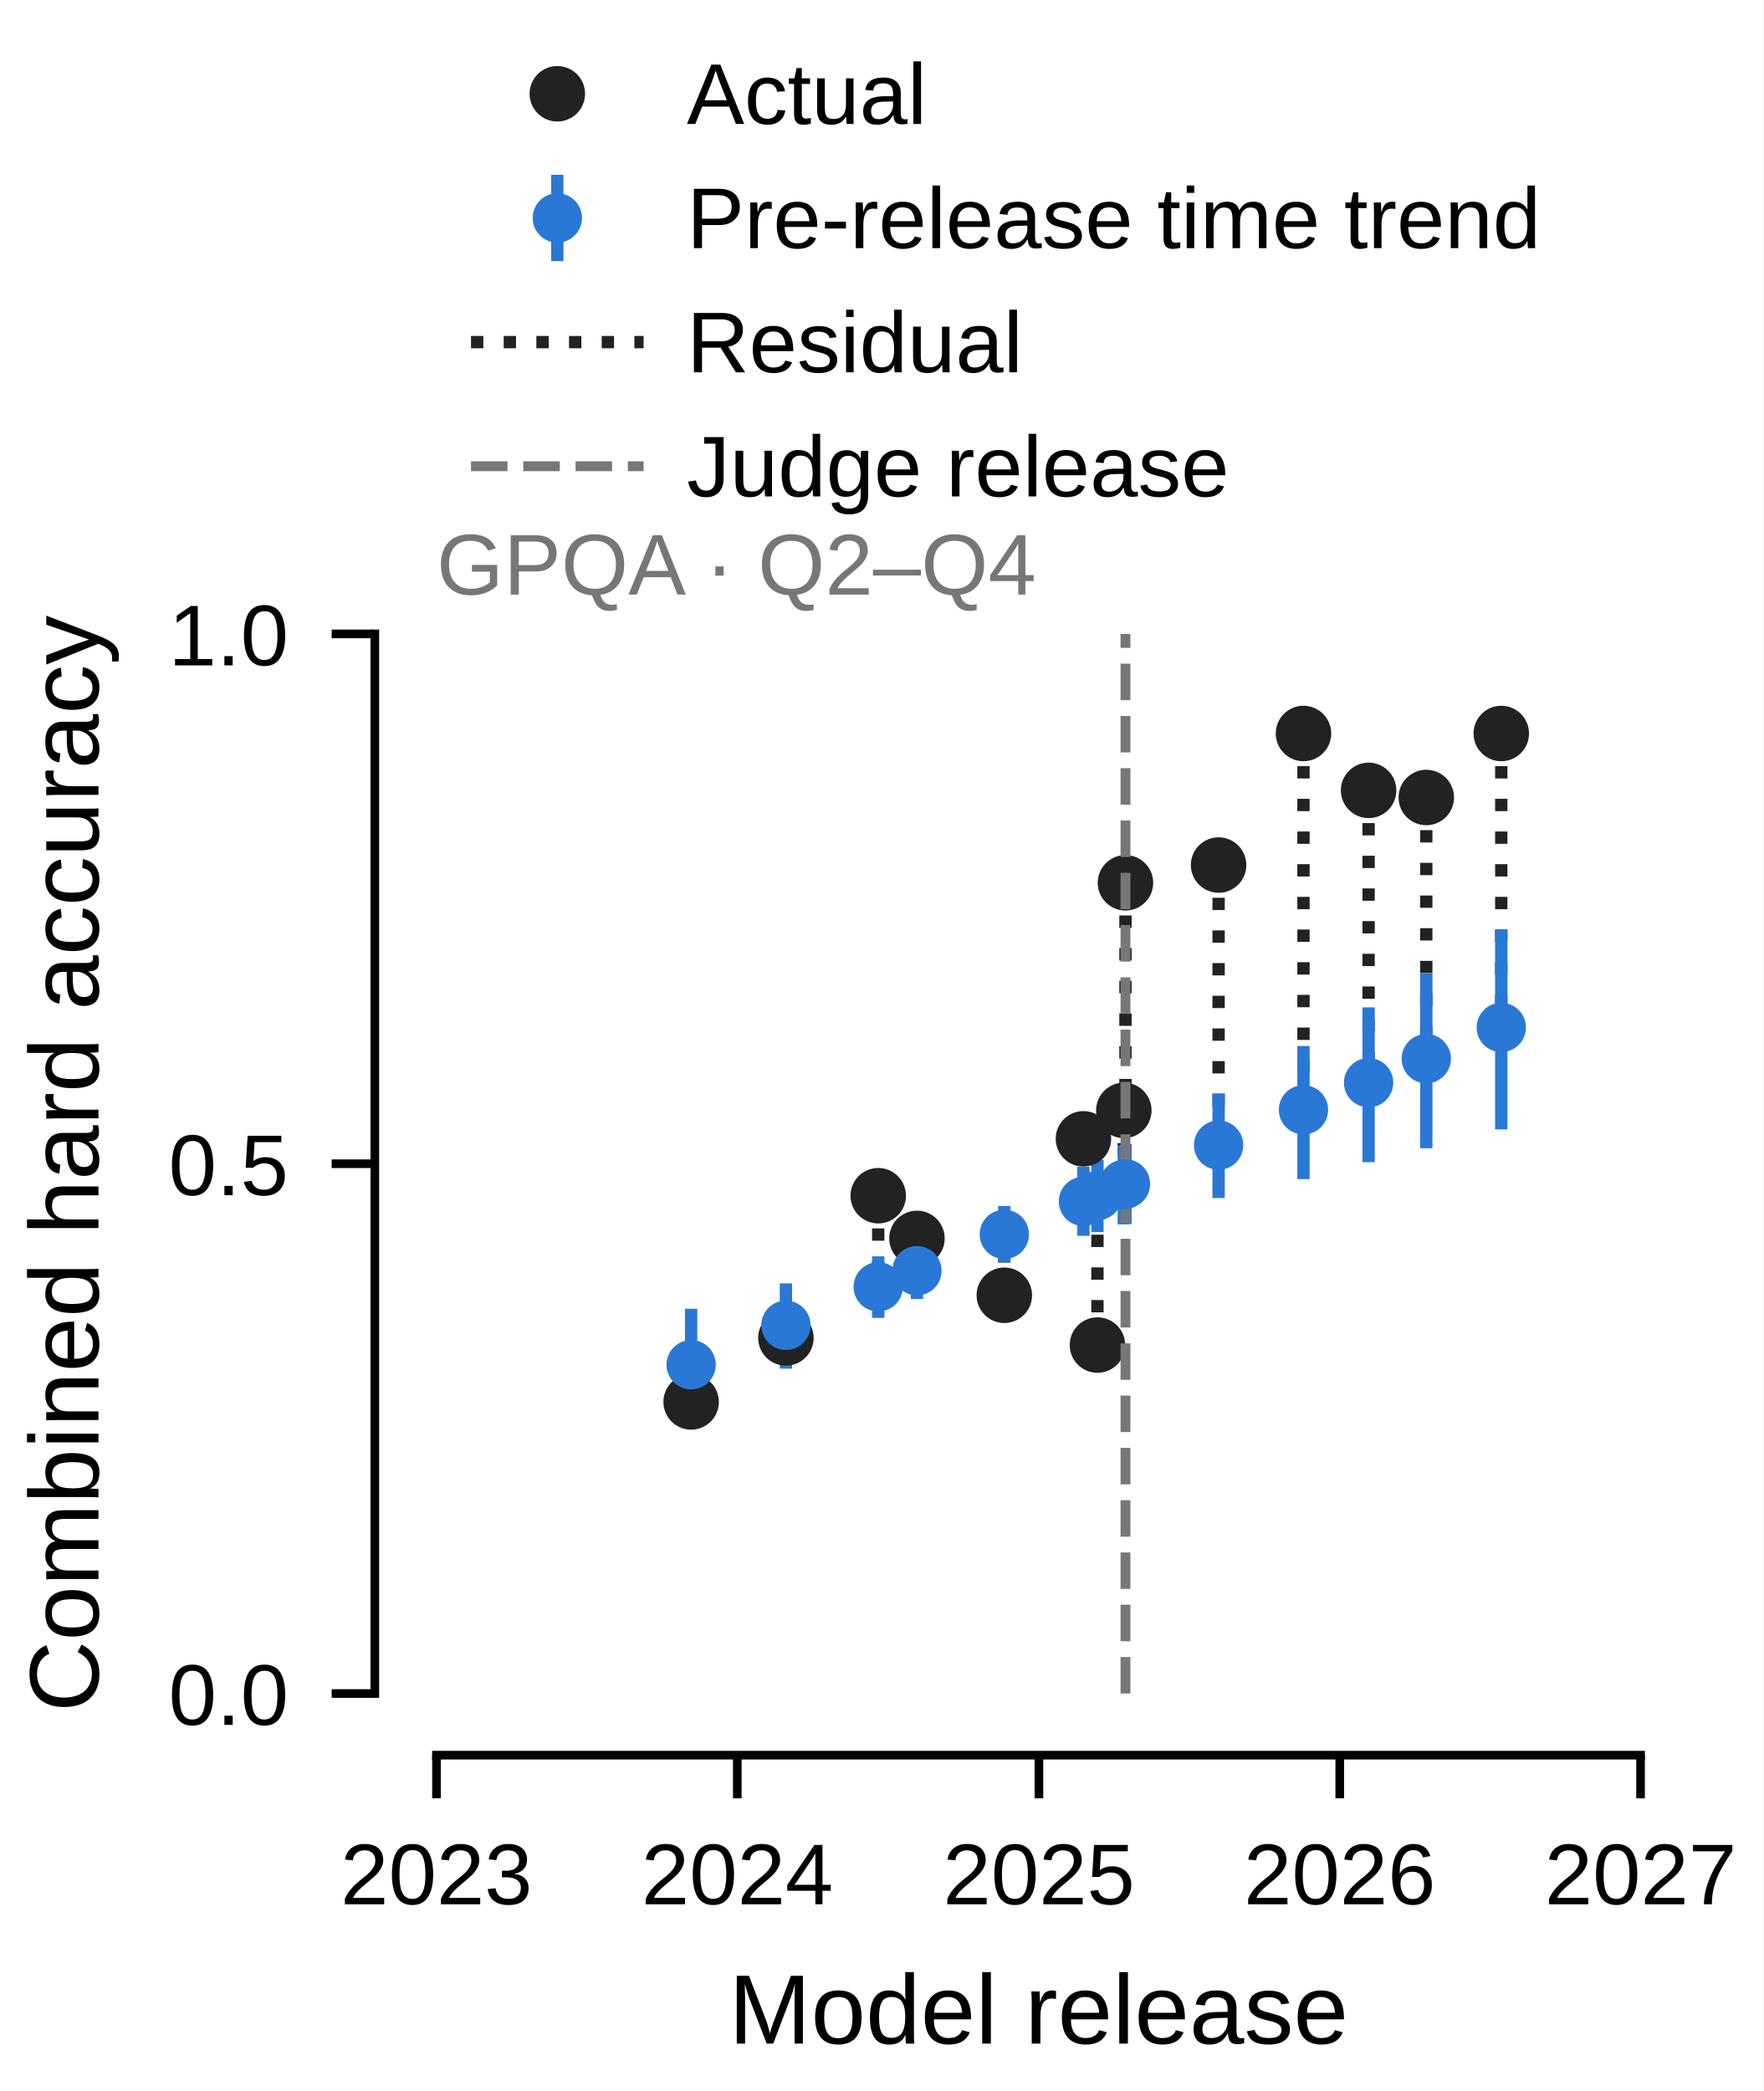
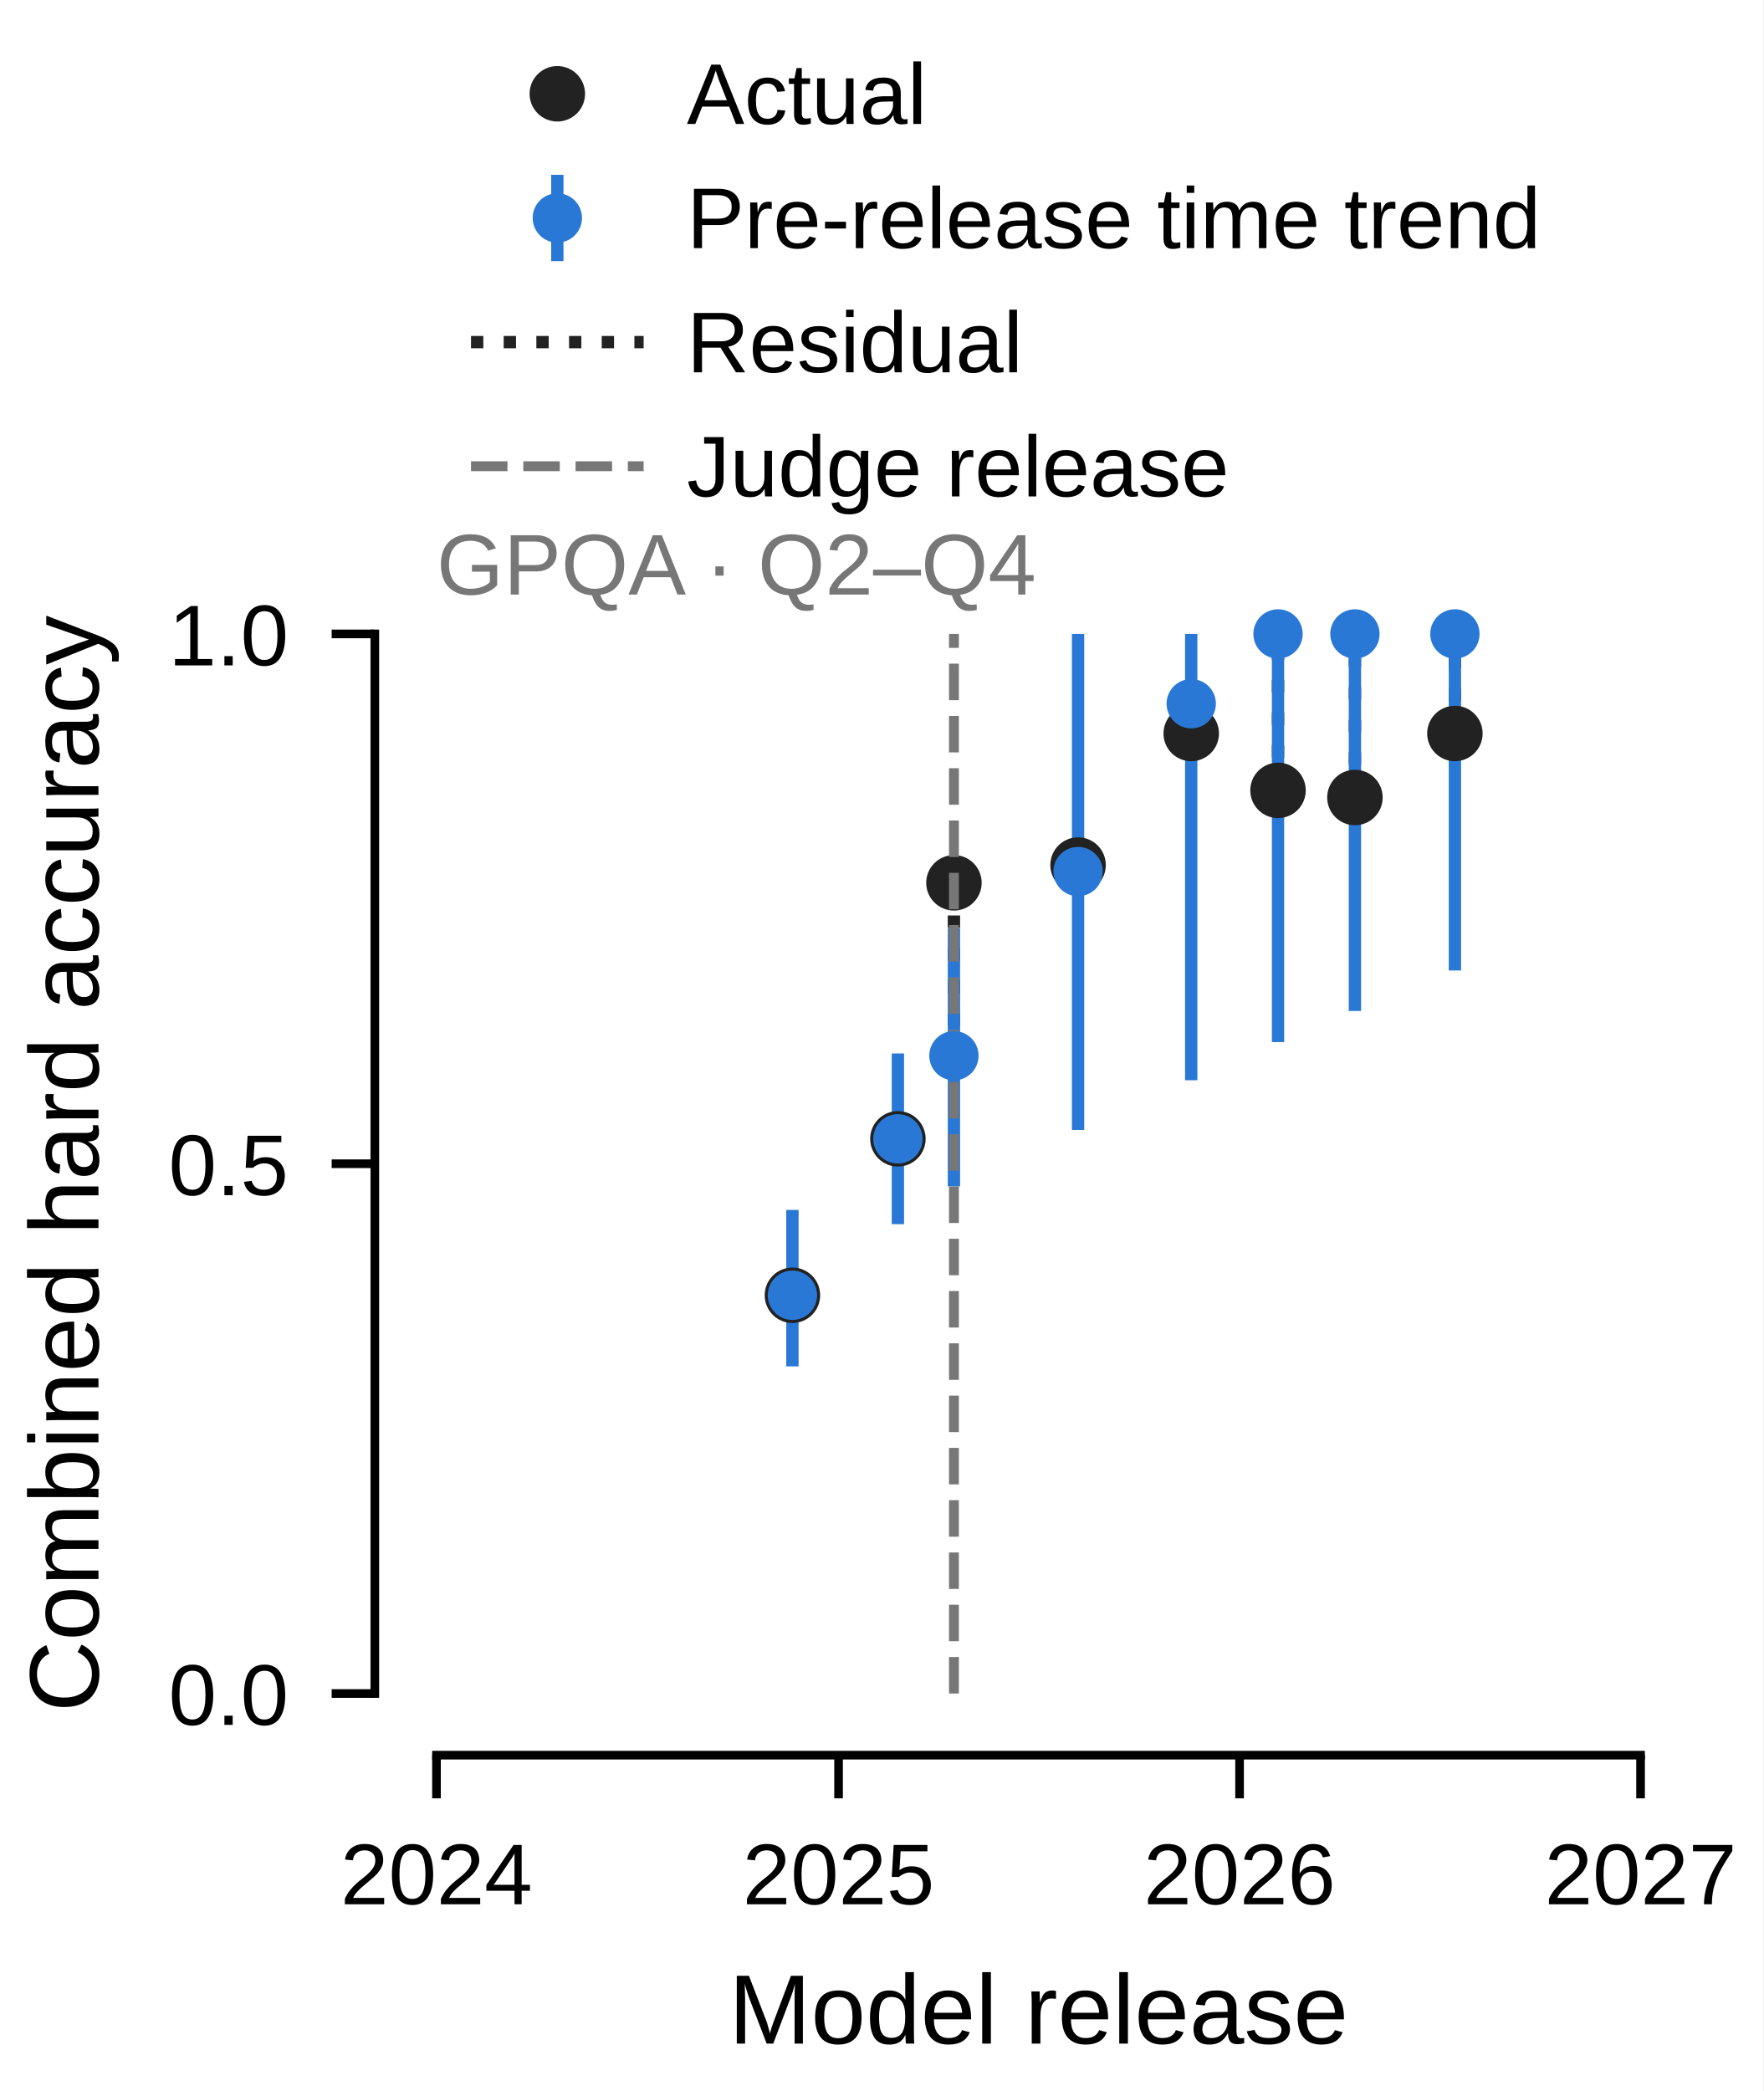
<svg xmlns="http://www.w3.org/2000/svg" xmlns:xlink="http://www.w3.org/1999/xlink" width="142.993pt" height="169.581pt" viewBox="0 0 142.993 169.581" version="1.1">
  <defs>
    <style type="text/css">*{stroke-linejoin: round; stroke-linecap: butt}</style>
  </defs>
  <g id="figure_1">
    <g id="patch_1">
      <path d="M 0 169.581 L 142.993 169.581 L 142.993 0 L 0 0 z " style="fill: #ffffff" />
    </g>
    <g id="axes_1">
      <g id="patch_2">
        <path d="M 35.398 137.344 L 133.048 137.344 L 133.048 51.412 L 35.398 51.412 z " style="fill: #ffffff" />
      </g>
      <g id="matplotlib.axis_1">
        <g id="xtick_1">
          <g id="line2d_1">
            <defs>
-               <path id="me61691523c" d="M 0 0 L 0 3.5 " style="stroke: #000000; stroke-width: 0.7" />
+               <path id="m9c0511e941" d="M 0 0 L 0 3.5 " style="stroke: #000000; stroke-width: 0.7" />
            </defs>
            <g>
-               <use xlink:href="#me61691523c" x="35.398" y="142.344" style="stroke: #000000; stroke-width: 0.7" />
+               <use xlink:href="#m9c0511e941" x="35.398" y="142.344" style="stroke: #000000; stroke-width: 0.7" />
            </g>
          </g>
          <g id="text_1">
-             <text style="font-size: 7px; font-family: 'Arial', 'DejaVu Sans', sans-serif; text-anchor: middle" x="35.398" y="154.44" transform="rotate(-0 35.39797 154.4402)">2023</text>
+             <text style="font-size: 7px; font-family: 'Arial', 'DejaVu Sans', sans-serif; text-anchor: middle" x="35.398" y="154.44" transform="rotate(-0 35.39797 154.4402)">2024</text>
          </g>
        </g>
        <g id="xtick_2">
          <g id="line2d_2">
            <g>
-               <use xlink:href="#me61691523c" x="59.794" y="142.344" style="stroke: #000000; stroke-width: 0.7" />
+               <use xlink:href="#m9c0511e941" x="68.007" y="142.344" style="stroke: #000000; stroke-width: 0.7" />
            </g>
          </g>
          <g id="text_2">
-             <text style="font-size: 7px; font-family: 'Arial', 'DejaVu Sans', sans-serif; text-anchor: middle" x="59.794" y="154.44" transform="rotate(-0 59.79376 154.4402)">2024</text>
+             <text style="font-size: 7px; font-family: 'Arial', 'DejaVu Sans', sans-serif; text-anchor: middle" x="68.007" y="154.44" transform="rotate(-0 68.00737 154.4402)">2025</text>
          </g>
        </g>
        <g id="xtick_3">
          <g id="line2d_3">
            <g>
-               <use xlink:href="#me61691523c" x="84.256" y="142.344" style="stroke: #000000; stroke-width: 0.7" />
+               <use xlink:href="#m9c0511e941" x="100.528" y="142.344" style="stroke: #000000; stroke-width: 0.7" />
            </g>
          </g>
          <g id="text_3">
-             <text style="font-size: 7px; font-family: 'Arial', 'DejaVu Sans', sans-serif; text-anchor: middle" x="84.256" y="154.44" transform="rotate(-0 84.25639 154.4402)">2025</text>
+             <text style="font-size: 7px; font-family: 'Arial', 'DejaVu Sans', sans-serif; text-anchor: middle" x="100.528" y="154.44" transform="rotate(-0 100.5277 154.4402)">2026</text>
          </g>
        </g>
        <g id="xtick_4">
          <g id="line2d_4">
            <g>
-               <use xlink:href="#me61691523c" x="108.652" y="142.344" style="stroke: #000000; stroke-width: 0.7" />
+               <use xlink:href="#m9c0511e941" x="133.048" y="142.344" style="stroke: #000000; stroke-width: 0.7" />
            </g>
          </g>
          <g id="text_4">
-             <text style="font-size: 7px; font-family: 'Arial', 'DejaVu Sans', sans-serif; text-anchor: middle" x="108.652" y="154.44" transform="rotate(-0 108.6522 154.4402)">2026</text>
-           </g>
-         </g>
-         <g id="xtick_5">
-           <g id="line2d_5">
-             <g>
-               <use xlink:href="#me61691523c" x="133.048" y="142.344" style="stroke: #000000; stroke-width: 0.7" />
-             </g>
-           </g>
-           <g id="text_5">
            <text style="font-size: 7px; font-family: 'Arial', 'DejaVu Sans', sans-serif; text-anchor: middle" x="133.048" y="154.44" transform="rotate(-0 133.048 154.4402)">2027</text>
          </g>
        </g>
-         <g id="text_6">
+         <g id="text_5">
          <text style="font-size: 8px; font-family: 'Arial', 'DejaVu Sans', sans-serif; text-anchor: middle" x="84.223" y="165.738" transform="rotate(-0 84.22297 165.7376)">Model release</text>
        </g>
      </g>
      <g id="matplotlib.axis_2">
        <g id="ytick_1">
+           <g id="line2d_5">
+             <defs>
+               <path id="m080a5f0c1c" d="M 0 0 L -3.5 0 " style="stroke: #000000; stroke-width: 0.7" />
+             </defs>
+             <g>
+               <use xlink:href="#m080a5f0c1c" x="30.398" y="137.344" style="stroke: #000000; stroke-width: 0.7" />
+             </g>
+           </g>
+           <g id="text_6">
+             <text style="font-size: 7px; font-family: 'Arial', 'DejaVu Sans', sans-serif; text-anchor: end" x="23.398" y="139.892" transform="rotate(-0 23.39797 139.8921)">0.0</text>
+           </g>
+         </g>
+         <g id="ytick_2">
          <g id="line2d_6">
-             <defs>
-               <path id="m7ec7f79b4c" d="M 0 0 L -3.5 0 " style="stroke: #000000; stroke-width: 0.7" />
-             </defs>
-             <g>
-               <use xlink:href="#m7ec7f79b4c" x="30.398" y="137.344" style="stroke: #000000; stroke-width: 0.7" />
+             <g>
+               <use xlink:href="#m080a5f0c1c" x="30.398" y="94.378" style="stroke: #000000; stroke-width: 0.7" />
            </g>
          </g>
          <g id="text_7">
-             <text style="font-size: 7px; font-family: 'Arial', 'DejaVu Sans', sans-serif; text-anchor: end" x="23.398" y="139.892" transform="rotate(-0 23.39797 139.8921)">0.0</text>
-           </g>
-         </g>
-         <g id="ytick_2">
+             <text style="font-size: 7px; font-family: 'Arial', 'DejaVu Sans', sans-serif; text-anchor: end" x="23.398" y="96.926" transform="rotate(-0 23.39797 96.92614)">0.5</text>
+           </g>
+         </g>
+         <g id="ytick_3">
          <g id="line2d_7">
            <g>
-               <use xlink:href="#m7ec7f79b4c" x="30.398" y="94.378" style="stroke: #000000; stroke-width: 0.7" />
+               <use xlink:href="#m080a5f0c1c" x="30.398" y="51.412" style="stroke: #000000; stroke-width: 0.7" />
            </g>
          </g>
          <g id="text_8">
-             <text style="font-size: 7px; font-family: 'Arial', 'DejaVu Sans', sans-serif; text-anchor: end" x="23.398" y="96.926" transform="rotate(-0 23.39797 96.92614)">0.5</text>
-           </g>
-         </g>
-         <g id="ytick_3">
-           <g id="line2d_8">
-             <g>
-               <use xlink:href="#m7ec7f79b4c" x="30.398" y="51.412" style="stroke: #000000; stroke-width: 0.7" />
-             </g>
-           </g>
-           <g id="text_9">
            <text style="font-size: 7px; font-family: 'Arial', 'DejaVu Sans', sans-serif; text-anchor: end" x="23.398" y="53.96" transform="rotate(-0 23.39797 53.96014)">1.0</text>
          </g>
        </g>
-         <g id="text_10">
+         <g id="text_9">
          <text style="font-size: 8px; font-family: 'Arial', 'DejaVu Sans', sans-serif; text-anchor: middle" x="7.984" y="94.378" transform="rotate(-90 7.984219 94.37804)">Combined hard accuracy</text>
        </g>
      </g>
+       <g id="line2d_8">
+         <path d="M 64.265 105.047 L 64.265 105.047 " clip-path="url(#p609c8e6a19)" style="fill: none; stroke-dasharray: 1,1.65; stroke-dashoffset: 0; stroke: #222222" />
+       </g>
      <g id="line2d_9">
-         <path d="M 56.051 113.698 L 56.051 110.681 " clip-path="url(#p10efc98fd4)" style="fill: none; stroke-dasharray: 1,1.65; stroke-dashoffset: 0; stroke: #222222" />
+         <path d="M 72.819 92.36 L 72.819 92.36 " clip-path="url(#p609c8e6a19)" style="fill: none; stroke-dasharray: 1,1.65; stroke-dashoffset: 0; stroke: #222222" />
      </g>
      <g id="line2d_10">
-         <path d="M 63.737 108.508 L 63.737 107.481 " clip-path="url(#p10efc98fd4)" style="fill: none; stroke-dasharray: 1,1.65; stroke-dashoffset: 0; stroke: #222222" />
+         <path d="M 77.363 71.597 L 77.363 85.619 " clip-path="url(#p609c8e6a19)" style="fill: none; stroke-dasharray: 1,1.65; stroke-dashoffset: 0; stroke: #222222" />
      </g>
      <g id="line2d_11">
-         <path d="M 71.223 96.973 L 71.223 104.364 " clip-path="url(#p10efc98fd4)" style="fill: none; stroke-dasharray: 1,1.65; stroke-dashoffset: 0; stroke: #222222" />
+         <path d="M 87.43 70.156 L 87.43 70.684 " clip-path="url(#p609c8e6a19)" style="fill: none; stroke-dasharray: 1,1.65; stroke-dashoffset: 0; stroke: #222222" />
      </g>
      <g id="line2d_12">
-         <path d="M 74.364 100.434 L 74.364 103.056 " clip-path="url(#p10efc98fd4)" style="fill: none; stroke-dasharray: 1,1.65; stroke-dashoffset: 0; stroke: #222222" />
+         <path d="M 96.607 59.486 L 96.607 57.071 " clip-path="url(#p609c8e6a19)" style="fill: none; stroke-dasharray: 1,1.65; stroke-dashoffset: 0; stroke: #222222" />
      </g>
      <g id="line2d_13">
-         <path d="M 81.449 105.047 L 81.449 100.106 " clip-path="url(#p10efc98fd4)" style="fill: none; stroke-dasharray: 1,1.65; stroke-dashoffset: 0; stroke: #222222" />
+         <path d="M 103.646 64.1 L 103.646 51.412 " clip-path="url(#p609c8e6a19)" style="fill: none; stroke-dasharray: 1,1.65; stroke-dashoffset: 0; stroke: #222222" />
      </g>
      <g id="line2d_14">
-         <path d="M 87.866 92.36 L 87.866 97.435 " clip-path="url(#p10efc98fd4)" style="fill: none; stroke-dasharray: 1,1.65; stroke-dashoffset: 0; stroke: #222222" />
+         <path d="M 109.883 64.677 L 109.883 51.412 " clip-path="url(#p609c8e6a19)" style="fill: none; stroke-dasharray: 1,1.65; stroke-dashoffset: 0; stroke: #222222" />
      </g>
      <g id="line2d_15">
-         <path d="M 89.002 109.085 L 89.002 96.962 " clip-path="url(#p10efc98fd4)" style="fill: none; stroke-dasharray: 1,1.65; stroke-dashoffset: 0; stroke: #222222" />
+         <path d="M 117.991 59.486 L 117.991 51.412 " clip-path="url(#p609c8e6a19)" style="fill: none; stroke-dasharray: 1,1.65; stroke-dashoffset: 0; stroke: #222222" />
+       </g>
+       <g id="LineCollection_1">
+         <path d="M 64.265 110.815 L 64.265 98.127 " style="fill: none; stroke: #2a78d6" />
+         <path d="M 72.819 99.28 L 72.819 85.439 " style="fill: none; stroke: #2a78d6" />
+         <path d="M 77.363 96.218 L 77.363 75.29 " style="fill: none; stroke: #2a78d6" />
+         <path d="M 87.43 91.643 L 87.43 51.412 " style="fill: none; stroke: #2a78d6" />
+         <path d="M 96.607 87.61 L 96.607 51.412 " style="fill: none; stroke: #2a78d6" />
+         <path d="M 103.646 84.516 L 103.646 51.412 " style="fill: none; stroke: #2a78d6" />
+         <path d="M 109.883 81.993 L 109.883 51.412 " style="fill: none; stroke: #2a78d6" />
+         <path d="M 117.991 78.709 L 117.991 51.412 " style="fill: none; stroke: #2a78d6" />
      </g>
      <g id="line2d_16">
-         <path d="M 91.141 90.053 L 91.141 96.071 " clip-path="url(#p10efc98fd4)" style="fill: none; stroke-dasharray: 1,1.65; stroke-dashoffset: 0; stroke: #222222" />
-       </g>
-       <g id="line2d_17">
-         <path d="M 91.274 71.597 L 91.274 96.016 " clip-path="url(#p10efc98fd4)" style="fill: none; stroke-dasharray: 1,1.65; stroke-dashoffset: 0; stroke: #222222" />
-       </g>
-       <g id="line2d_18">
-         <path d="M 98.827 70.156 L 98.827 92.871 " clip-path="url(#p10efc98fd4)" style="fill: none; stroke-dasharray: 1,1.65; stroke-dashoffset: 0; stroke: #222222" />
-       </g>
-       <g id="line2d_19">
-         <path d="M 105.711 59.486 L 105.711 90.005 " clip-path="url(#p10efc98fd4)" style="fill: none; stroke-dasharray: 1,1.65; stroke-dashoffset: 0; stroke: #222222" />
-       </g>
-       <g id="line2d_20">
-         <path d="M 110.992 64.1 L 110.992 87.807 " clip-path="url(#p10efc98fd4)" style="fill: none; stroke-dasharray: 1,1.65; stroke-dashoffset: 0; stroke: #222222" />
-       </g>
-       <g id="line2d_21">
-         <path d="M 115.67 64.677 L 115.67 85.859 " clip-path="url(#p10efc98fd4)" style="fill: none; stroke-dasharray: 1,1.65; stroke-dashoffset: 0; stroke: #222222" />
-       </g>
-       <g id="line2d_22">
-         <path d="M 121.752 59.486 L 121.752 83.326 " clip-path="url(#p10efc98fd4)" style="fill: none; stroke-dasharray: 1,1.65; stroke-dashoffset: 0; stroke: #222222" />
-       </g>
-       <g id="LineCollection_1">
-         <path d="M 56.051 115.351 L 56.051 106.141 " style="fill: none; stroke: #2a78d6" />
-         <path d="M 63.737 110.998 L 63.737 104.083 " style="fill: none; stroke: #2a78d6" />
-         <path d="M 71.223 106.88 L 71.223 101.888 " style="fill: none; stroke: #2a78d6" />
-         <path d="M 74.364 105.352 L 74.364 100.774 " style="fill: none; stroke: #2a78d6" />
-         <path d="M 81.449 102.369 L 81.449 97.805 " style="fill: none; stroke: #2a78d6" />
-         <path d="M 87.866 100.226 L 87.866 94.632 " style="fill: none; stroke: #2a78d6" />
-         <path d="M 89.002 99.921 L 89.002 94.053 " style="fill: none; stroke: #2a78d6" />
-         <path d="M 91.141 99.292 L 91.141 92.923 " style="fill: none; stroke: #2a78d6" />
-         <path d="M 91.274 99.263 L 91.274 92.852 " style="fill: none; stroke: #2a78d6" />
-         <path d="M 98.827 97.164 L 98.827 88.683 " style="fill: none; stroke: #2a78d6" />
-         <path d="M 105.711 95.627 L 105.711 84.831 " style="fill: none; stroke: #2a78d6" />
-         <path d="M 110.992 94.253 L 110.992 81.699 " style="fill: none; stroke: #2a78d6" />
-         <path d="M 115.67 93.123 L 115.67 78.959 " style="fill: none; stroke: #2a78d6" />
-         <path d="M 121.752 91.593 L 121.752 75.412 " style="fill: none; stroke: #2a78d6" />
-       </g>
-       <g id="line2d_23">
        <defs>
-           <path id="mf5c7b5c727" d="M 0 1.75 C 0.464 1.75 0.909 1.566 1.237 1.237 C 1.566 0.909 1.75 0.464 1.75 0 C 1.75 -0.464 1.566 -0.909 1.237 -1.237 C 0.909 -1.566 0.464 -1.75 0 -1.75 C -0.464 -1.75 -0.909 -1.566 -1.237 -1.237 C -1.566 -0.909 -1.75 -0.464 -1.75 0 C -1.75 0.464 -1.566 0.909 -1.237 1.237 C -0.909 1.566 -0.464 1.75 0 1.75 z " style="stroke: #222222" />
+           <path id="m39b82c1928" d="M 0 1.75 C 0.464 1.75 0.909 1.566 1.237 1.237 C 1.566 0.909 1.75 0.464 1.75 0 C 1.75 -0.464 1.566 -0.909 1.237 -1.237 C 0.909 -1.566 0.464 -1.75 0 -1.75 C -0.464 -1.75 -0.909 -1.566 -1.237 -1.237 C -1.566 -0.909 -1.75 -0.464 -1.75 0 C -1.75 0.464 -1.566 0.909 -1.237 1.237 C -0.909 1.566 -0.464 1.75 0 1.75 z " style="stroke: #222222" />
        </defs>
        <g>
-           <use xlink:href="#mf5c7b5c727" x="56.051" y="113.698" style="fill: #222222; stroke: #222222" />
-           <use xlink:href="#mf5c7b5c727" x="63.737" y="108.508" style="fill: #222222; stroke: #222222" />
-           <use xlink:href="#mf5c7b5c727" x="71.223" y="96.973" style="fill: #222222; stroke: #222222" />
-           <use xlink:href="#mf5c7b5c727" x="74.364" y="100.434" style="fill: #222222; stroke: #222222" />
-           <use xlink:href="#mf5c7b5c727" x="81.449" y="105.047" style="fill: #222222; stroke: #222222" />
-           <use xlink:href="#mf5c7b5c727" x="87.866" y="92.36" style="fill: #222222; stroke: #222222" />
-           <use xlink:href="#mf5c7b5c727" x="89.002" y="109.085" style="fill: #222222; stroke: #222222" />
-           <use xlink:href="#mf5c7b5c727" x="91.141" y="90.053" style="fill: #222222; stroke: #222222" />
-           <use xlink:href="#mf5c7b5c727" x="91.274" y="71.597" style="fill: #222222; stroke: #222222" />
-           <use xlink:href="#mf5c7b5c727" x="98.827" y="70.156" style="fill: #222222; stroke: #222222" />
-           <use xlink:href="#mf5c7b5c727" x="105.711" y="59.486" style="fill: #222222; stroke: #222222" />
-           <use xlink:href="#mf5c7b5c727" x="110.992" y="64.1" style="fill: #222222; stroke: #222222" />
-           <use xlink:href="#mf5c7b5c727" x="115.67" y="64.677" style="fill: #222222; stroke: #222222" />
-           <use xlink:href="#mf5c7b5c727" x="121.752" y="59.486" style="fill: #222222; stroke: #222222" />
-         </g>
-       </g>
-       <g id="line2d_24">
-         <path d="M 91.274 137.344 L 91.274 51.412 " clip-path="url(#p10efc98fd4)" style="fill: none; stroke-dasharray: 2.96,1.28; stroke-dashoffset: 0; stroke: #777777; stroke-width: 0.8" />
-       </g>
-       <g id="line2d_25" />
-       <g id="line2d_26">
+           <use xlink:href="#m39b82c1928" x="64.265" y="105.047" style="fill: #222222; stroke: #222222" />
+           <use xlink:href="#m39b82c1928" x="72.819" y="92.36" style="fill: #222222; stroke: #222222" />
+           <use xlink:href="#m39b82c1928" x="77.363" y="71.597" style="fill: #222222; stroke: #222222" />
+           <use xlink:href="#m39b82c1928" x="87.43" y="70.156" style="fill: #222222; stroke: #222222" />
+           <use xlink:href="#m39b82c1928" x="96.607" y="59.486" style="fill: #222222; stroke: #222222" />
+           <use xlink:href="#m39b82c1928" x="103.646" y="64.1" style="fill: #222222; stroke: #222222" />
+           <use xlink:href="#m39b82c1928" x="109.883" y="64.677" style="fill: #222222; stroke: #222222" />
+           <use xlink:href="#m39b82c1928" x="117.991" y="59.486" style="fill: #222222; stroke: #222222" />
+         </g>
+       </g>
+       <g id="line2d_17">
+         <path d="M 77.363 137.344 L 77.363 51.412 " clip-path="url(#p609c8e6a19)" style="fill: none; stroke-dasharray: 2.96,1.28; stroke-dashoffset: 0; stroke: #777777; stroke-width: 0.8" />
+       </g>
+       <g id="line2d_18" />
+       <g id="line2d_19">
        <defs>
-           <path id="ma8f847dee4" d="M 0 1.5 C 0.398 1.5 0.779 1.342 1.061 1.061 C 1.342 0.779 1.5 0.398 1.5 0 C 1.5 -0.398 1.342 -0.779 1.061 -1.061 C 0.779 -1.342 0.398 -1.5 0 -1.5 C -0.398 -1.5 -0.779 -1.342 -1.061 -1.061 C -1.342 -0.779 -1.5 -0.398 -1.5 0 C -1.5 0.398 -1.342 0.779 -1.061 1.061 C -0.779 1.342 -0.398 1.5 0 1.5 z " style="stroke: #2a78d6" />
+           <path id="mf7362c69cf" d="M 0 1.5 C 0.398 1.5 0.779 1.342 1.061 1.061 C 1.342 0.779 1.5 0.398 1.5 0 C 1.5 -0.398 1.342 -0.779 1.061 -1.061 C 0.779 -1.342 0.398 -1.5 0 -1.5 C -0.398 -1.5 -0.779 -1.342 -1.061 -1.061 C -1.342 -0.779 -1.5 -0.398 -1.5 0 C -1.5 0.398 -1.342 0.779 -1.061 1.061 C -0.779 1.342 -0.398 1.5 0 1.5 z " style="stroke: #2a78d6" />
        </defs>
        <g>
-           <use xlink:href="#ma8f847dee4" x="56.051" y="110.681" style="fill: #2a78d6; stroke: #2a78d6" />
-           <use xlink:href="#ma8f847dee4" x="63.737" y="107.481" style="fill: #2a78d6; stroke: #2a78d6" />
-           <use xlink:href="#ma8f847dee4" x="71.223" y="104.364" style="fill: #2a78d6; stroke: #2a78d6" />
-           <use xlink:href="#ma8f847dee4" x="74.364" y="103.056" style="fill: #2a78d6; stroke: #2a78d6" />
-           <use xlink:href="#ma8f847dee4" x="81.449" y="100.106" style="fill: #2a78d6; stroke: #2a78d6" />
-           <use xlink:href="#ma8f847dee4" x="87.866" y="97.435" style="fill: #2a78d6; stroke: #2a78d6" />
-           <use xlink:href="#ma8f847dee4" x="89.002" y="96.962" style="fill: #2a78d6; stroke: #2a78d6" />
-           <use xlink:href="#ma8f847dee4" x="91.141" y="96.071" style="fill: #2a78d6; stroke: #2a78d6" />
-           <use xlink:href="#ma8f847dee4" x="91.274" y="96.016" style="fill: #2a78d6; stroke: #2a78d6" />
-           <use xlink:href="#ma8f847dee4" x="98.827" y="92.871" style="fill: #2a78d6; stroke: #2a78d6" />
-           <use xlink:href="#ma8f847dee4" x="105.711" y="90.005" style="fill: #2a78d6; stroke: #2a78d6" />
-           <use xlink:href="#ma8f847dee4" x="110.992" y="87.807" style="fill: #2a78d6; stroke: #2a78d6" />
-           <use xlink:href="#ma8f847dee4" x="115.67" y="85.859" style="fill: #2a78d6; stroke: #2a78d6" />
-           <use xlink:href="#ma8f847dee4" x="121.752" y="83.326" style="fill: #2a78d6; stroke: #2a78d6" />
+           <use xlink:href="#mf7362c69cf" x="64.265" y="105.047" style="fill: #2a78d6; stroke: #2a78d6" />
+           <use xlink:href="#mf7362c69cf" x="72.819" y="92.36" style="fill: #2a78d6; stroke: #2a78d6" />
+           <use xlink:href="#mf7362c69cf" x="77.363" y="85.619" style="fill: #2a78d6; stroke: #2a78d6" />
+           <use xlink:href="#mf7362c69cf" x="87.43" y="70.684" style="fill: #2a78d6; stroke: #2a78d6" />
+           <use xlink:href="#mf7362c69cf" x="96.607" y="57.071" style="fill: #2a78d6; stroke: #2a78d6" />
+           <use xlink:href="#mf7362c69cf" x="103.646" y="51.412" style="fill: #2a78d6; stroke: #2a78d6" />
+           <use xlink:href="#mf7362c69cf" x="109.883" y="51.412" style="fill: #2a78d6; stroke: #2a78d6" />
+           <use xlink:href="#mf7362c69cf" x="117.991" y="51.412" style="fill: #2a78d6; stroke: #2a78d6" />
        </g>
      </g>
      <g id="patch_3">
        <path d="M 30.398 137.344 L 30.398 51.412 " style="fill: none; stroke: #000000; stroke-width: 0.7; stroke-linejoin: miter; stroke-linecap: square" />
      </g>
      <g id="patch_4">
        <path d="M 35.398 142.344 L 133.048 142.344 " style="fill: none; stroke: #000000; stroke-width: 0.7; stroke-linejoin: miter; stroke-linecap: square" />
      </g>
-       <g id="text_11">
+       <g id="text_10">
        <text style="font-size: 7px; font-family: 'Arial', 'DejaVu Sans', sans-serif; text-anchor: start; fill: #777777" x="35.398" y="48.22" transform="rotate(-0 35.39797 48.22026)">GPQA · Q2–Q4</text>
      </g>
      <g id="legend_1">
-         <g id="line2d_27">
+         <g id="line2d_20">
          <g>
-             <use xlink:href="#mf5c7b5c727" x="45.198" y="7.606" style="fill: #222222; stroke: #222222" />
-           </g>
-         </g>
-         <g id="text_12">
+             <use xlink:href="#m39b82c1928" x="45.198" y="7.606" style="fill: #222222; stroke: #222222" />
+           </g>
+         </g>
+         <g id="text_11">
          <text style="font-size: 7px; font-family: 'Arial', 'DejaVu Sans', sans-serif; text-anchor: start" x="55.698" y="10.056" transform="rotate(-0 55.69797 10.05619)">Actual</text>
        </g>
        <g id="LineCollection_2">
          <path d="M 45.198 21.176 L 45.198 14.176 " style="fill: none; stroke: #2a78d6" />
        </g>
-         <g id="line2d_28" />
-         <g id="line2d_29">
+         <g id="line2d_21" />
+         <g id="line2d_22">
          <g>
-             <use xlink:href="#ma8f847dee4" x="45.198" y="17.676" style="fill: #2a78d6; stroke: #2a78d6" />
-           </g>
+             <use xlink:href="#mf7362c69cf" x="45.198" y="17.676" style="fill: #2a78d6; stroke: #2a78d6" />
+           </g>
+         </g>
+         <g id="text_12">
+           <text style="font-size: 7px; font-family: 'Arial', 'DejaVu Sans', sans-serif; text-anchor: start" x="55.698" y="20.126" transform="rotate(-0 55.69797 20.12553)">Pre-release time trend</text>
+         </g>
+         <g id="line2d_23">
+           <path d="M 38.198 27.745 L 45.198 27.745 L 52.198 27.745 " style="fill: none; stroke-dasharray: 1,1.65; stroke-dashoffset: 0; stroke: #222222" />
        </g>
        <g id="text_13">
-           <text style="font-size: 7px; font-family: 'Arial', 'DejaVu Sans', sans-serif; text-anchor: start" x="55.698" y="20.126" transform="rotate(-0 55.69797 20.12553)">Pre-release time trend</text>
-         </g>
-         <g id="line2d_30">
-           <path d="M 38.198 27.745 L 45.198 27.745 L 52.198 27.745 " style="fill: none; stroke-dasharray: 1,1.65; stroke-dashoffset: 0; stroke: #222222" />
+           <text style="font-size: 7px; font-family: 'Arial', 'DejaVu Sans', sans-serif; text-anchor: start" x="55.698" y="30.195" transform="rotate(-0 55.69797 30.19486)">Residual</text>
+         </g>
+         <g id="line2d_24">
+           <path d="M 38.198 37.814 L 45.198 37.814 L 52.198 37.814 " style="fill: none; stroke-dasharray: 2.96,1.28; stroke-dashoffset: 0; stroke: #777777; stroke-width: 0.8" />
        </g>
        <g id="text_14">
-           <text style="font-size: 7px; font-family: 'Arial', 'DejaVu Sans', sans-serif; text-anchor: start" x="55.698" y="30.195" transform="rotate(-0 55.69797 30.19486)">Residual</text>
-         </g>
-         <g id="line2d_31">
-           <path d="M 38.198 37.814 L 45.198 37.814 L 52.198 37.814 " style="fill: none; stroke-dasharray: 2.96,1.28; stroke-dashoffset: 0; stroke: #777777; stroke-width: 0.8" />
-         </g>
-         <g id="text_15">
          <text style="font-size: 7px; font-family: 'Arial', 'DejaVu Sans', sans-serif; text-anchor: start" x="55.698" y="40.264" transform="rotate(-0 55.69797 40.2642)">Judge release</text>
        </g>
      </g>
    </g>
  </g>
  <defs>
-     <clipPath id="p10efc98fd4">
+     <clipPath id="p609c8e6a19">
      <rect x="35.398" y="51.412" width="97.65" height="85.932" />
    </clipPath>
  </defs>
</svg>
